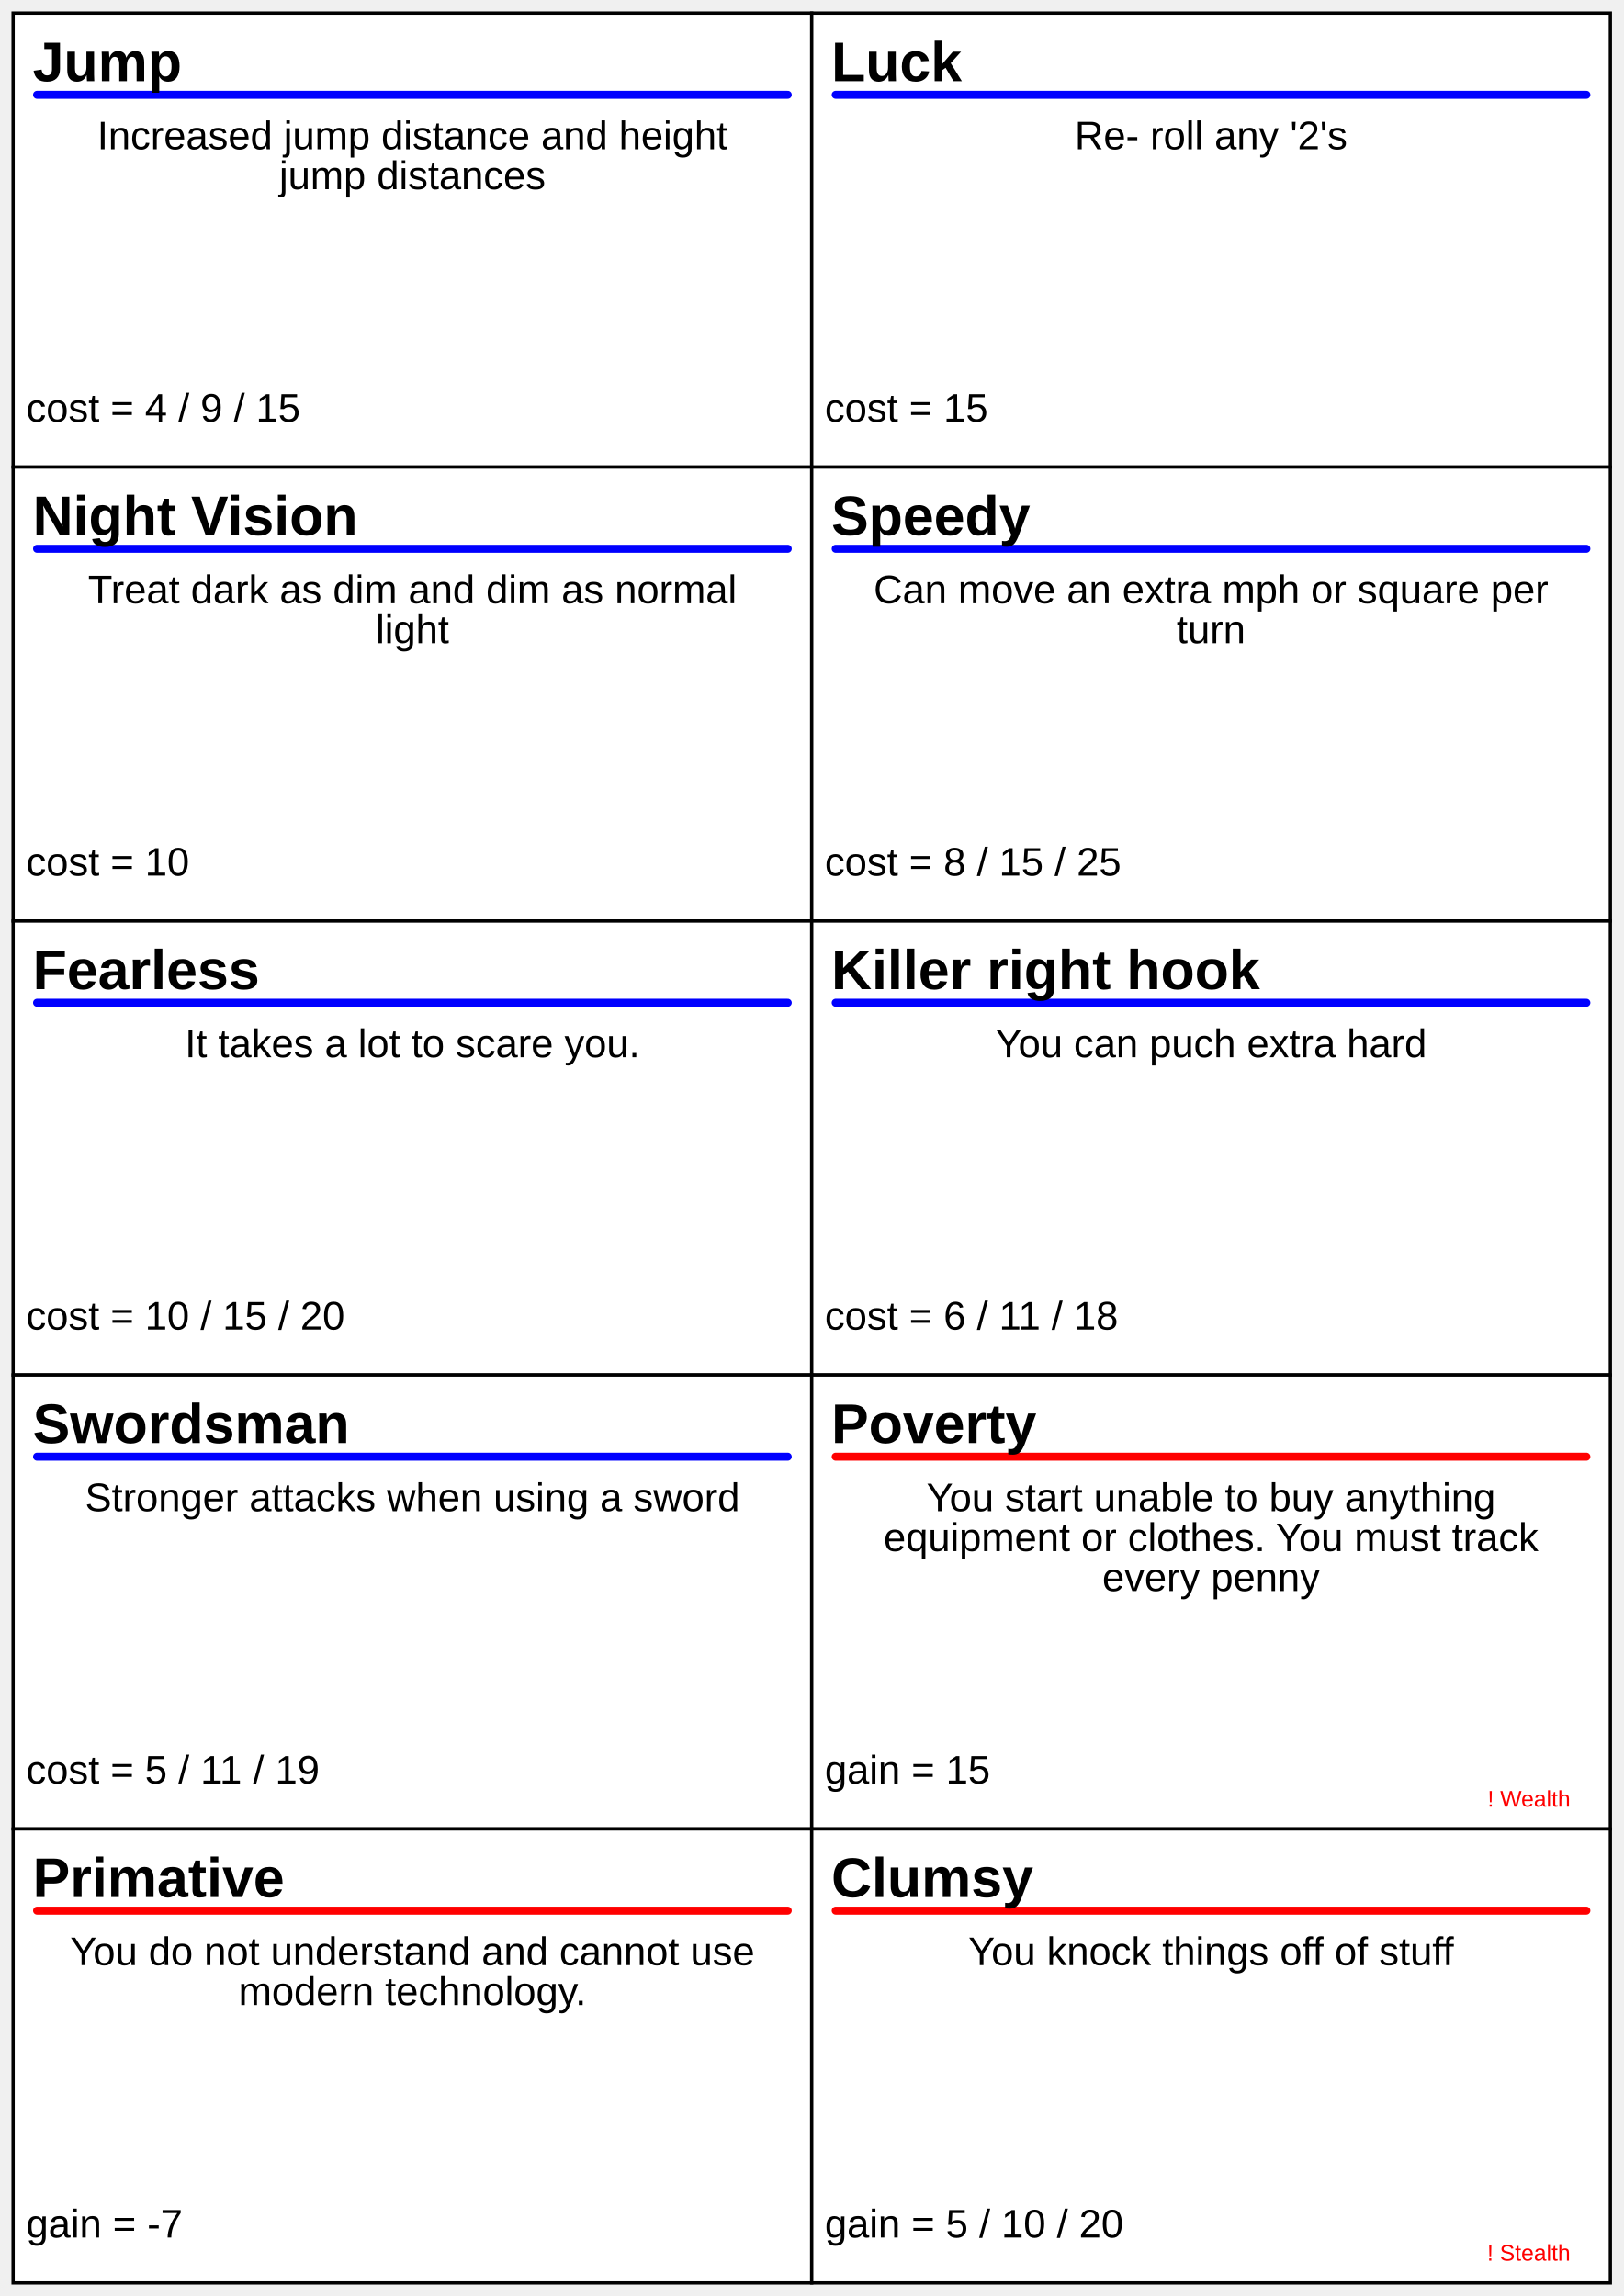
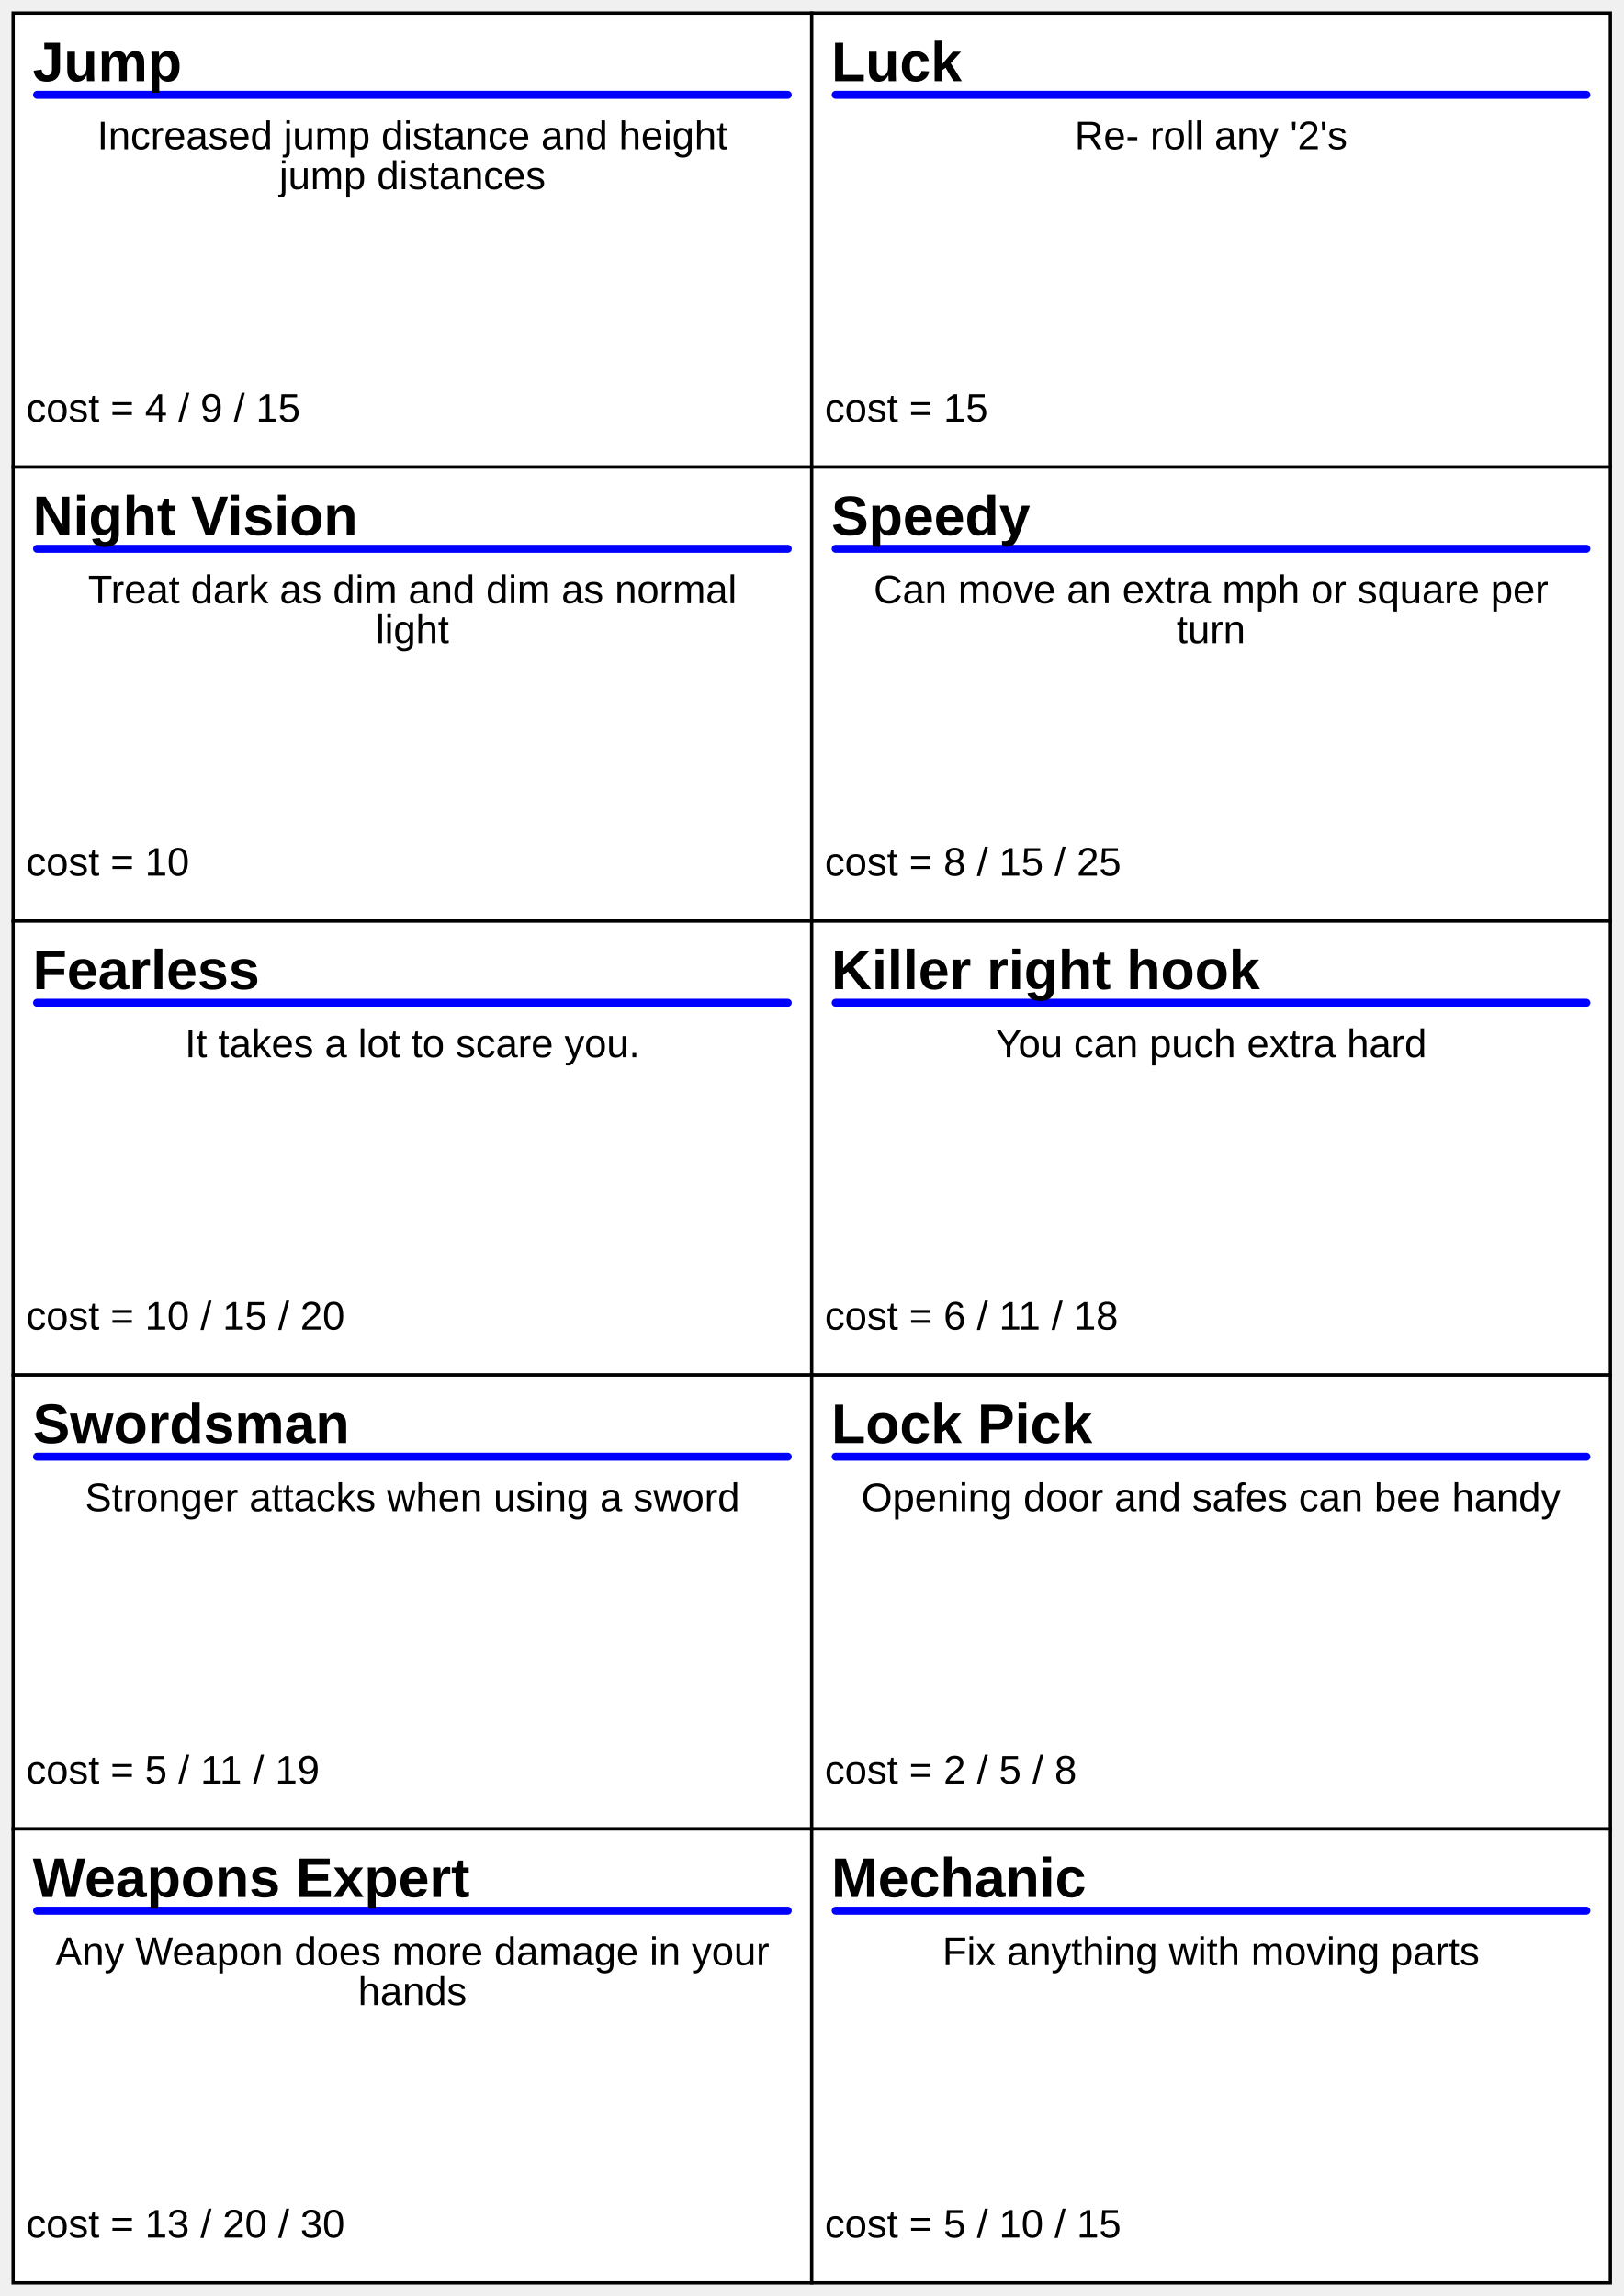
<svg xmlns="http://www.w3.org/2000/svg" width="2480px" height="3508px">
  <g transform="translate(20,20) ">
    <rect x="0px" y="0px" width="1220px" height="693.6px" fill="white" stroke="black" stroke-width="5px" />
    <line x1="36.6px" y1="124.848px" x2="1183.4px" y2="124.848px" fill="blue" stroke="blue" stroke-width="12.2px" stroke-linecap="round" />
    <text x="30px" y="104.04px" font-size="85.4px" font-family="Arial" font-weight="bold" vertical-align="text-top">Jump</text>
    <text x="610px" y="208.08px" font-size="61px" font-family="Arial" text-anchor="middle">Increased jump distance and height</text>
    <text x="610px" y="269.08px" font-size="61px" font-family="Arial" text-anchor="middle">jump distances</text>
    <text x="20px" y="624.24px" font-size="61px" font-family="Arial">cost = 4 / 9 / 15</text>
  </g>
  <g transform="translate(1240,20) ">
    <rect x="0px" y="0px" width="1220px" height="693.6px" fill="white" stroke="black" stroke-width="5px" />
    <line x1="36.6px" y1="124.848px" x2="1183.4px" y2="124.848px" fill="blue" stroke="blue" stroke-width="12.2px" stroke-linecap="round" />
    <text x="30px" y="104.04px" font-size="85.4px" font-family="Arial" font-weight="bold" vertical-align="text-top">Luck</text>
    <text x="610px" y="208.08px" font-size="61px" font-family="Arial" text-anchor="middle">Re- roll any '2's</text>
    <text x="20px" y="624.24px" font-size="61px" font-family="Arial">cost = 15</text>
  </g>
  <g transform="translate(20,713.6) ">
    <rect x="0px" y="0px" width="1220px" height="693.6px" fill="white" stroke="black" stroke-width="5px" />
    <line x1="36.6px" y1="124.848px" x2="1183.4px" y2="124.848px" fill="blue" stroke="blue" stroke-width="12.2px" stroke-linecap="round" />
    <text x="30px" y="104.04px" font-size="85.4px" font-family="Arial" font-weight="bold" vertical-align="text-top">Night Vision</text>
    <text x="610px" y="208.08px" font-size="61px" font-family="Arial" text-anchor="middle">Treat dark as dim and dim as normal</text>
    <text x="610px" y="269.08px" font-size="61px" font-family="Arial" text-anchor="middle">light</text>
    <text x="20px" y="624.24px" font-size="61px" font-family="Arial">cost = 10</text>
  </g>
  <g transform="translate(1240,713.6) ">
    <rect x="0px" y="0px" width="1220px" height="693.6px" fill="white" stroke="black" stroke-width="5px" />
    <line x1="36.6px" y1="124.848px" x2="1183.4px" y2="124.848px" fill="blue" stroke="blue" stroke-width="12.2px" stroke-linecap="round" />
    <text x="30px" y="104.04px" font-size="85.4px" font-family="Arial" font-weight="bold" vertical-align="text-top">Speedy</text>
    <text x="610px" y="208.08px" font-size="61px" font-family="Arial" text-anchor="middle">Can move an extra mph or square per</text>
    <text x="610px" y="269.08px" font-size="61px" font-family="Arial" text-anchor="middle">turn</text>
    <text x="20px" y="624.24px" font-size="61px" font-family="Arial">cost = 8 / 15 / 25</text>
  </g>
  <g transform="translate(20,1407.2) ">
    <rect x="0px" y="0px" width="1220px" height="693.6px" fill="white" stroke="black" stroke-width="5px" />
    <line x1="36.6px" y1="124.848px" x2="1183.4px" y2="124.848px" fill="blue" stroke="blue" stroke-width="12.2px" stroke-linecap="round" />
    <text x="30px" y="104.04px" font-size="85.4px" font-family="Arial" font-weight="bold" vertical-align="text-top">Fearless</text>
    <text x="610px" y="208.08px" font-size="61px" font-family="Arial" text-anchor="middle">It takes a lot to scare you.</text>
    <text x="20px" y="624.24px" font-size="61px" font-family="Arial">cost = 10 / 15 / 20</text>
  </g>
  <g transform="translate(1240,1407.2) ">
    <rect x="0px" y="0px" width="1220px" height="693.6px" fill="white" stroke="black" stroke-width="5px" />
    <line x1="36.6px" y1="124.848px" x2="1183.4px" y2="124.848px" fill="blue" stroke="blue" stroke-width="12.2px" stroke-linecap="round" />
    <text x="30px" y="104.04px" font-size="85.4px" font-family="Arial" font-weight="bold" vertical-align="text-top">Killer right hook</text>
    <text x="610px" y="208.08px" font-size="61px" font-family="Arial" text-anchor="middle">You can puch extra hard</text>
    <text x="20px" y="624.24px" font-size="61px" font-family="Arial">cost = 6 / 11 / 18</text>
  </g>
  <g transform="translate(20,2100.8) ">
    <rect x="0px" y="0px" width="1220px" height="693.6px" fill="white" stroke="black" stroke-width="5px" />
    <line x1="36.6px" y1="124.848px" x2="1183.4px" y2="124.848px" fill="blue" stroke="blue" stroke-width="12.2px" stroke-linecap="round" />
    <text x="30px" y="104.04px" font-size="85.4px" font-family="Arial" font-weight="bold" vertical-align="text-top">Swordsman</text>
    <text x="610px" y="208.08px" font-size="61px" font-family="Arial" text-anchor="middle">Stronger attacks when using a sword</text>
    <text x="20px" y="624.24px" font-size="61px" font-family="Arial">cost = 5 / 11 / 19</text>
  </g>
  <g transform="translate(1240,2100.8) ">
    <rect x="0px" y="0px" width="1220px" height="693.6px" fill="white" stroke="black" stroke-width="5px" />
-     <line x1="36.6px" y1="124.848px" x2="1183.4px" y2="124.848px" fill="red" stroke="red" stroke-width="12.2px" stroke-linecap="round" />
-     <text x="30px" y="104.04px" font-size="85.4px" font-family="Arial" font-weight="bold" vertical-align="text-top">Poverty</text>
-     <text x="610px" y="208.08px" font-size="61px" font-family="Arial" text-anchor="middle">You start unable to buy anything</text>
-     <text x="610px" y="269.08px" font-size="61px" font-family="Arial" text-anchor="middle">equipment or clothes. You must track</text>
-     <text x="610px" y="330.08px" font-size="61px" font-family="Arial" text-anchor="middle">every penny</text>
-     <text x="20px" y="624.24px" font-size="61px" font-family="Arial">gain = 15</text>
-     <text x="1159px" y="659.6px" font-size="34.68px" font-family="Arial" text-anchor="end" fill="red">! Wealth</text>
+     <line x1="36.6px" y1="124.848px" x2="1183.4px" y2="124.848px" fill="blue" stroke="blue" stroke-width="12.2px" stroke-linecap="round" />
+     <text x="30px" y="104.04px" font-size="85.4px" font-family="Arial" font-weight="bold" vertical-align="text-top">Lock Pick</text>
+     <text x="610px" y="208.08px" font-size="61px" font-family="Arial" text-anchor="middle">Opening door and safes can bee handy</text>
+     <text x="20px" y="624.24px" font-size="61px" font-family="Arial">cost = 2 / 5 / 8</text>
  </g>
  <g transform="translate(20,2794.4) ">
    <rect x="0px" y="0px" width="1220px" height="693.6px" fill="white" stroke="black" stroke-width="5px" />
-     <line x1="36.6px" y1="124.848px" x2="1183.4px" y2="124.848px" fill="red" stroke="red" stroke-width="12.2px" stroke-linecap="round" />
-     <text x="30px" y="104.04px" font-size="85.4px" font-family="Arial" font-weight="bold" vertical-align="text-top">Primative</text>
-     <text x="610px" y="208.08px" font-size="61px" font-family="Arial" text-anchor="middle">You do not understand and cannot use</text>
-     <text x="610px" y="269.08px" font-size="61px" font-family="Arial" text-anchor="middle">modern technology.</text>
-     <text x="20px" y="624.24px" font-size="61px" font-family="Arial">gain = -7</text>
+     <line x1="36.6px" y1="124.848px" x2="1183.4px" y2="124.848px" fill="blue" stroke="blue" stroke-width="12.2px" stroke-linecap="round" />
+     <text x="30px" y="104.04px" font-size="85.4px" font-family="Arial" font-weight="bold" vertical-align="text-top">Weapons Expert</text>
+     <text x="610px" y="208.08px" font-size="61px" font-family="Arial" text-anchor="middle">Any Weapon does more damage in your</text>
+     <text x="610px" y="269.08px" font-size="61px" font-family="Arial" text-anchor="middle">hands</text>
+     <text x="20px" y="624.24px" font-size="61px" font-family="Arial">cost = 13 / 20 / 30</text>
  </g>
  <g transform="translate(1240,2794.4) ">
    <rect x="0px" y="0px" width="1220px" height="693.6px" fill="white" stroke="black" stroke-width="5px" />
-     <line x1="36.6px" y1="124.848px" x2="1183.4px" y2="124.848px" fill="red" stroke="red" stroke-width="12.2px" stroke-linecap="round" />
-     <text x="30px" y="104.04px" font-size="85.4px" font-family="Arial" font-weight="bold" vertical-align="text-top">Clumsy</text>
-     <text x="610px" y="208.08px" font-size="61px" font-family="Arial" text-anchor="middle">You knock things off of stuff</text>
-     <text x="20px" y="624.24px" font-size="61px" font-family="Arial">gain = 5 / 10 / 20</text>
-     <text x="1159px" y="659.6px" font-size="34.68px" font-family="Arial" text-anchor="end" fill="red">! Stealth</text>
+     <line x1="36.6px" y1="124.848px" x2="1183.4px" y2="124.848px" fill="blue" stroke="blue" stroke-width="12.2px" stroke-linecap="round" />
+     <text x="30px" y="104.04px" font-size="85.4px" font-family="Arial" font-weight="bold" vertical-align="text-top">Mechanic</text>
+     <text x="610px" y="208.08px" font-size="61px" font-family="Arial" text-anchor="middle">Fix anything with moving parts</text>
+     <text x="20px" y="624.24px" font-size="61px" font-family="Arial">cost = 5 / 10 / 15</text>
  </g>
</svg>
